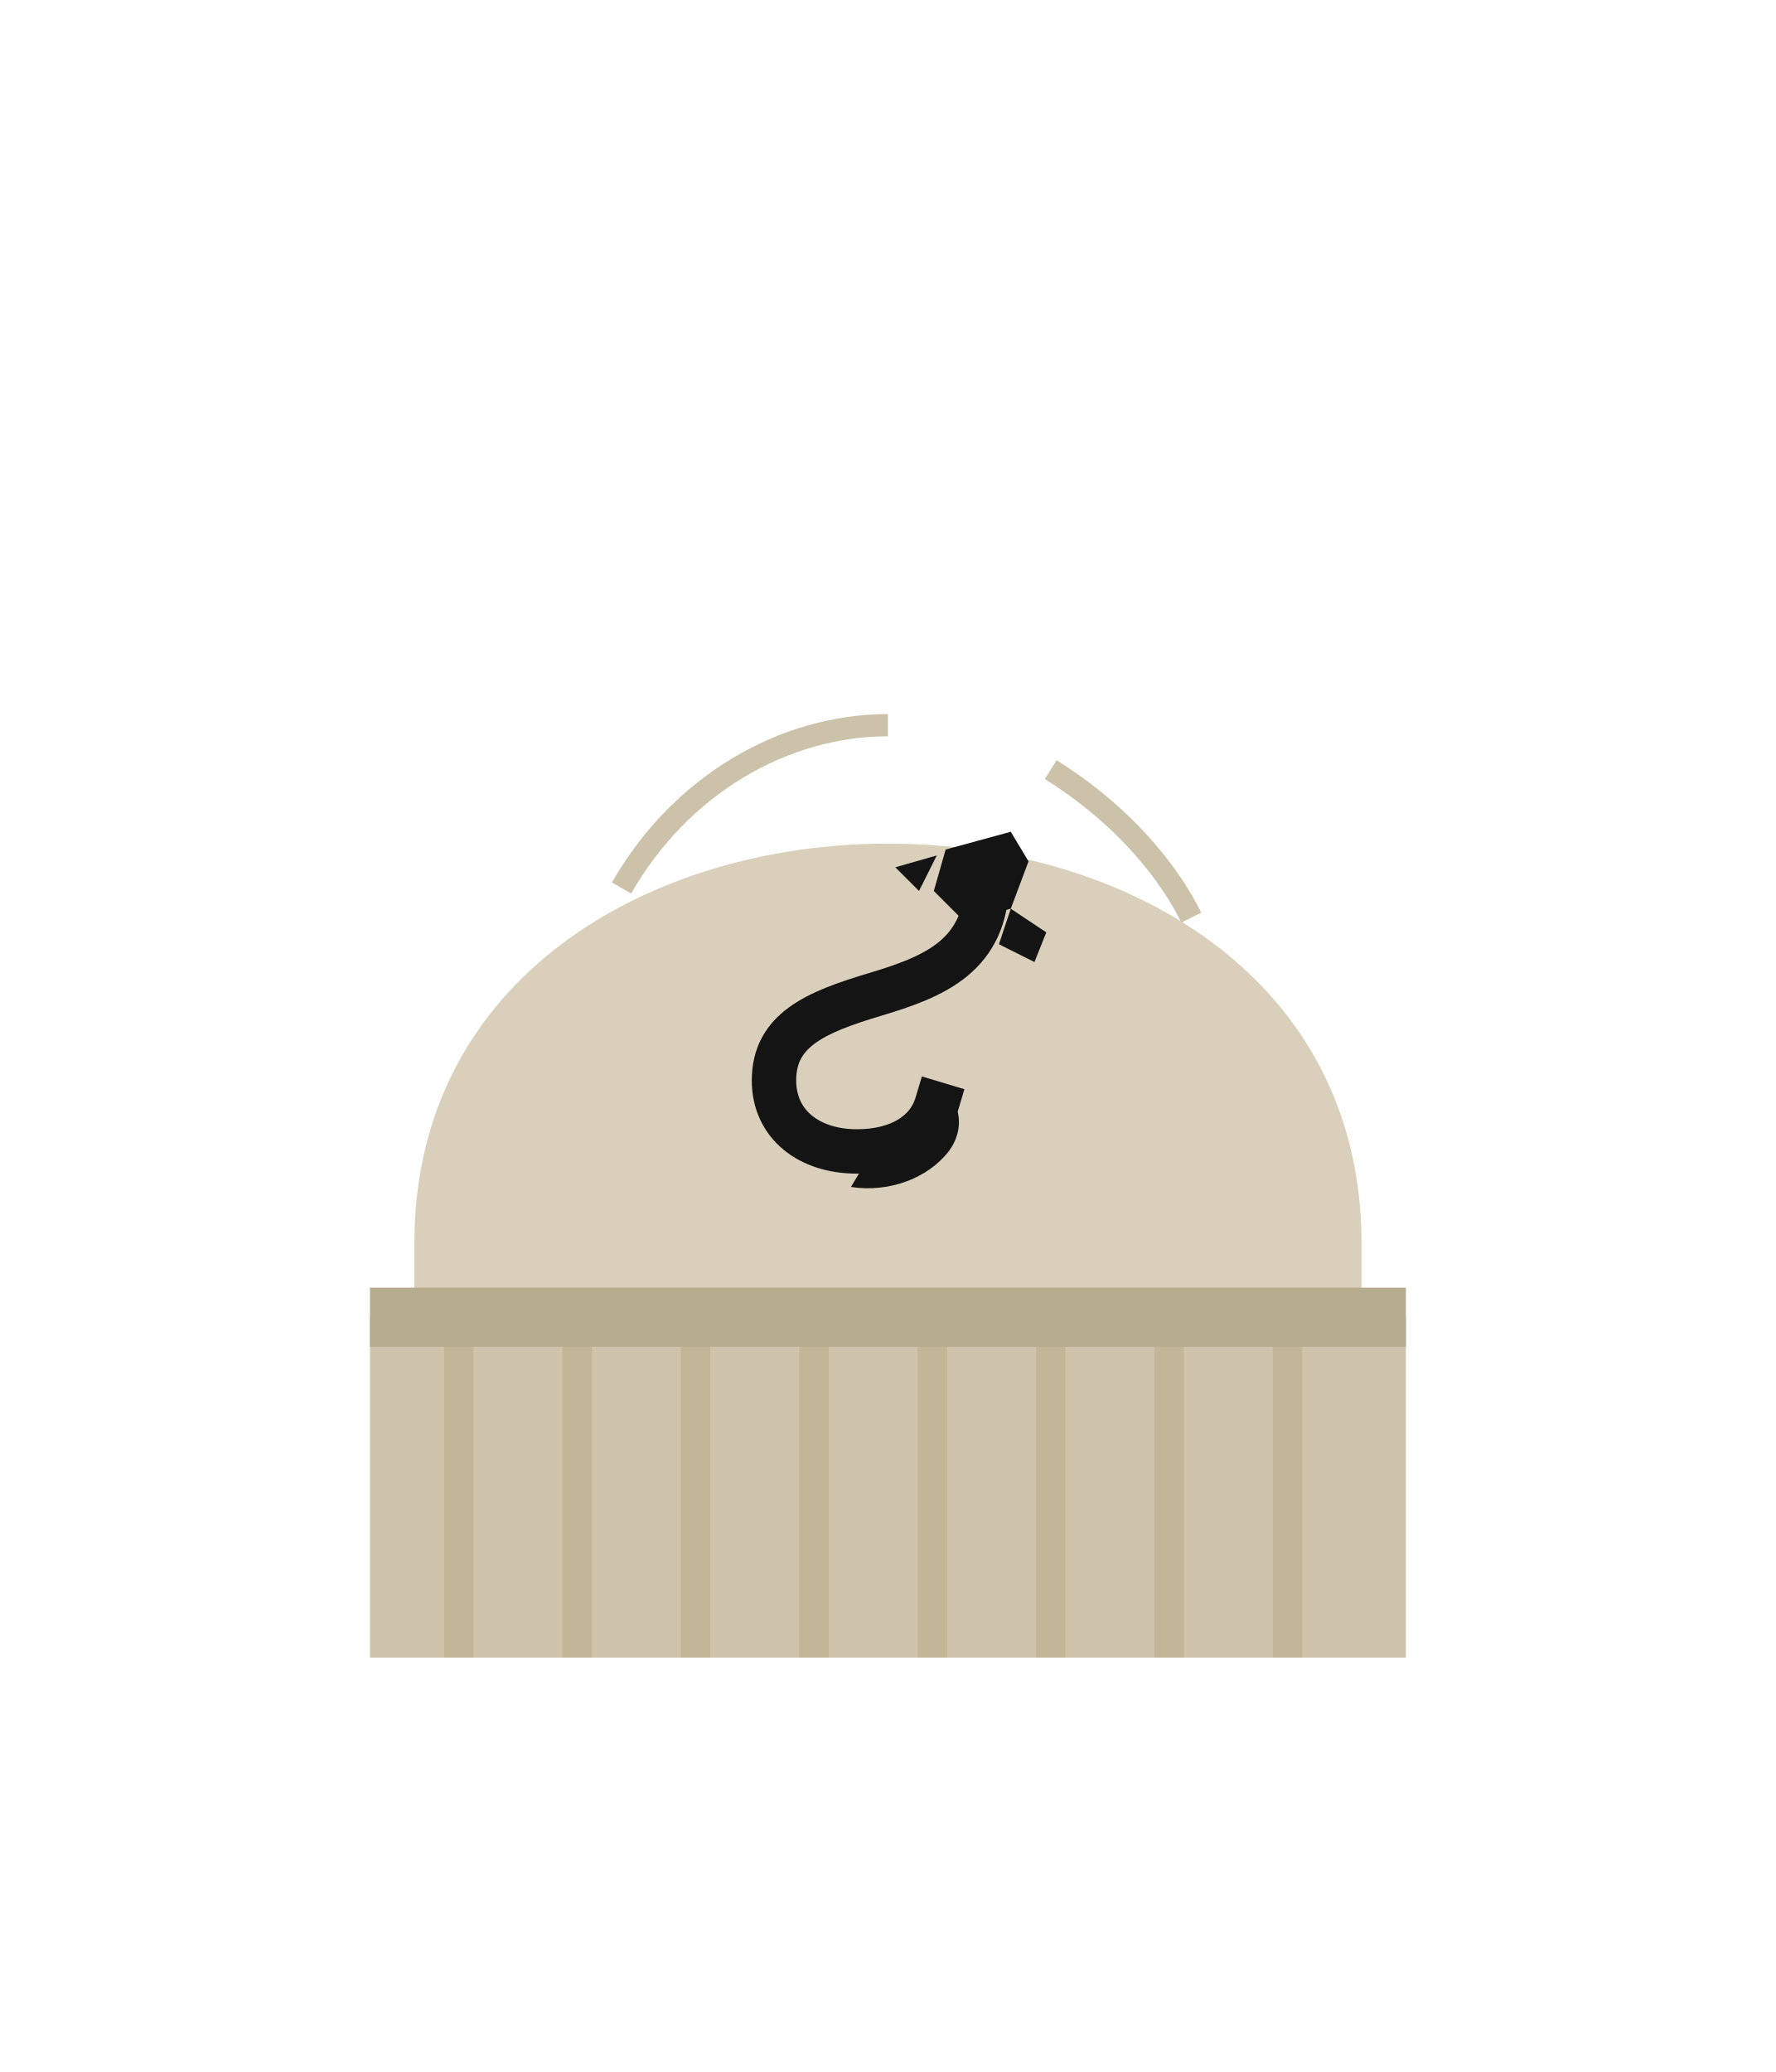
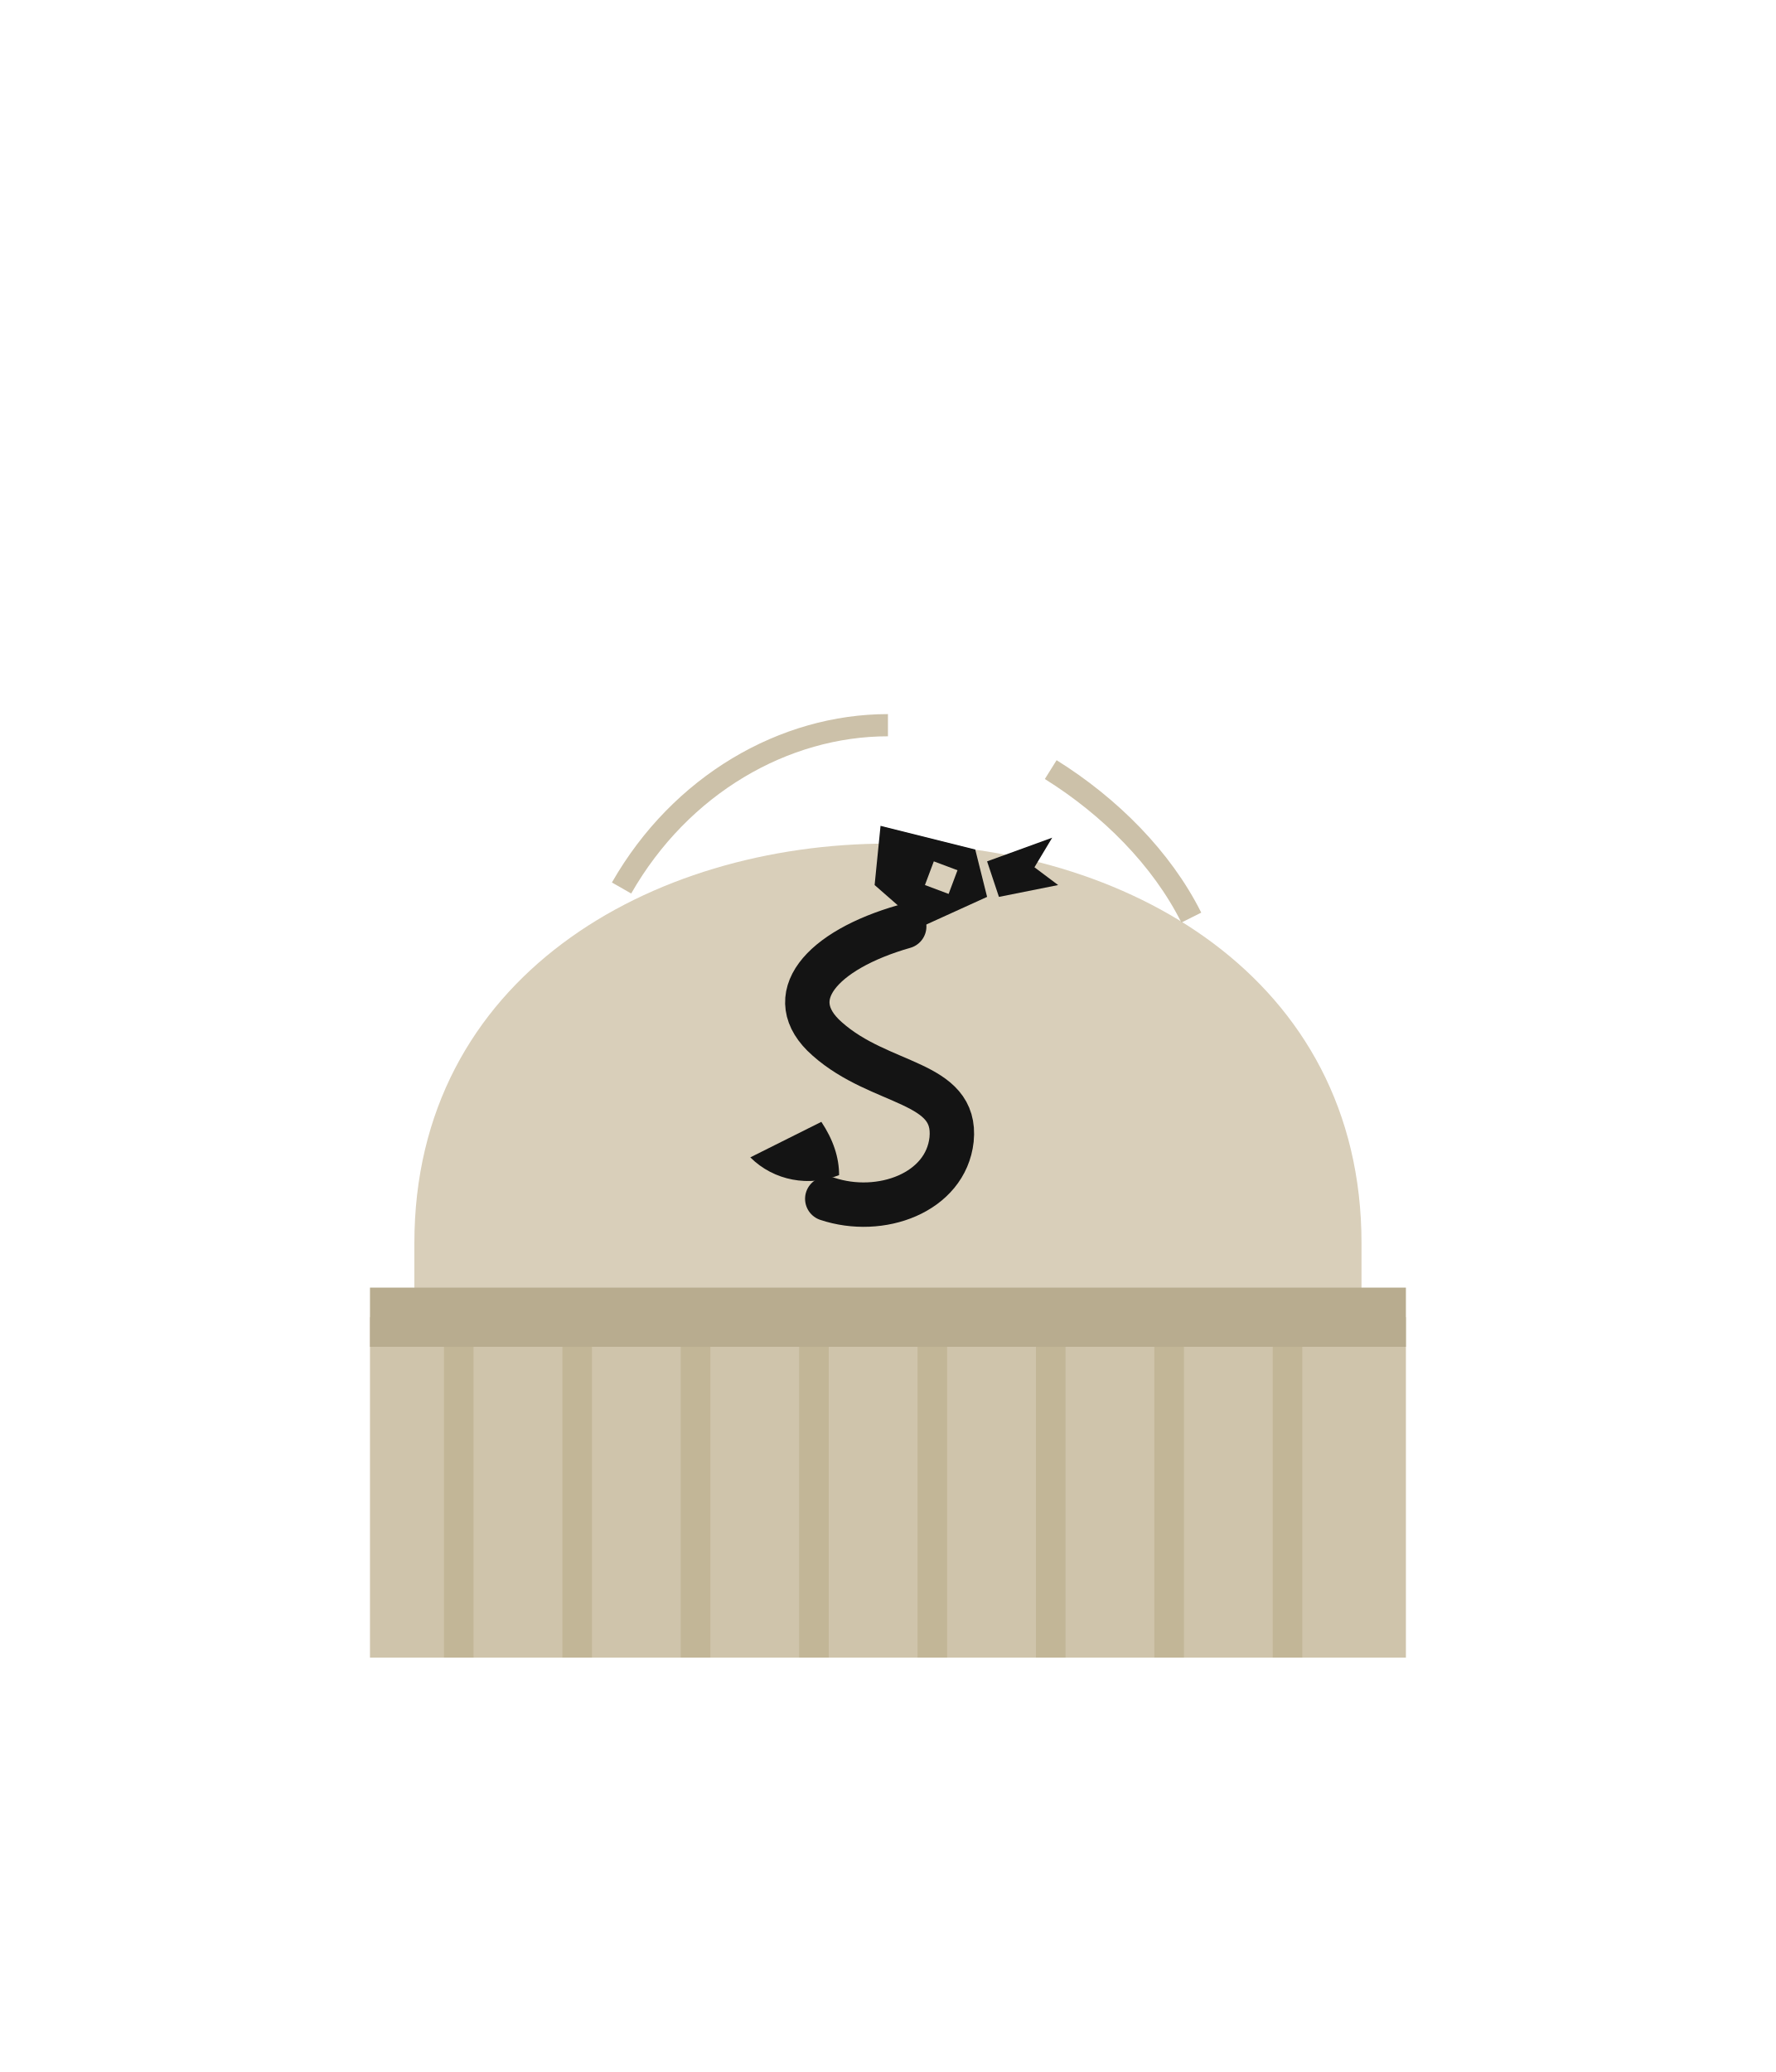
<svg xmlns="http://www.w3.org/2000/svg" viewBox="0 0 240 280" fill="none">
  <path fill="#d9cfba" d="M56 168c0-72 128-72 128 0v18H56v-18Z" />
  <path fill="#cfc4ab" d="M50 178h140v46H50z" />
  <g stroke="#c2b697" stroke-width="4">
    <path d="M62 178v46M78 178v46M94 178v46M110 178v46M126 178v46M142 178v46M158 178v46M174 178v46" />
  </g>
  <path fill="#b8ac8f" d="M50 174h140v8H50z" />
  <g stroke="#ccc1a9" stroke-width="3">
    <path d="M84 120c8-14 22-22 36-22m22 6c8 5 15 12 19 20" />
  </g>
  <g fill="#141414" transform="translate(95 110) scale(0.4)">
-     <path d="M96 22c0 26-18 33-38 39C38 67 24 73 24 90c0 15 12 24 28 24 14 0 24-6 27-16" stroke="#141414" stroke-width="15" stroke-linecap="square" fill="none" />
-     <path d="M104 6 82 12l-4 14 10 10 16-4 6-16-6-10Zm-25 8-14 4 8 8 6-12Z" />
-     <path d="M79 92c8 4 10 14 4 22-7 9-20 14-33 12l6-10c8 1 15-2 19-7 3-4 3-8 4-17Z" />
-     <path d="M104 32l12 8-4 10-12-6 4-12Z" />
+     <path fill-rule="evenodd" d="M60 4 92 12l4 16-22 10-16-14 2-20Zm18 12 8 3-3 8-8-3 3-8Z" />
+     <path d="m96 16 22-8-6 10 8 6-20 4-4-12Z" />
+     <path d="M68 38C40 46 26 62 42 76c18 16 44 14 42 34-2 18-24 26-42 20" stroke="#141414" stroke-width="15" stroke-linecap="round" fill="none" />
+     <path d="M46 122c-10 4-22 2-30-6l24-12c4 6 6 12 6 18Z" />
  </g>
</svg>
